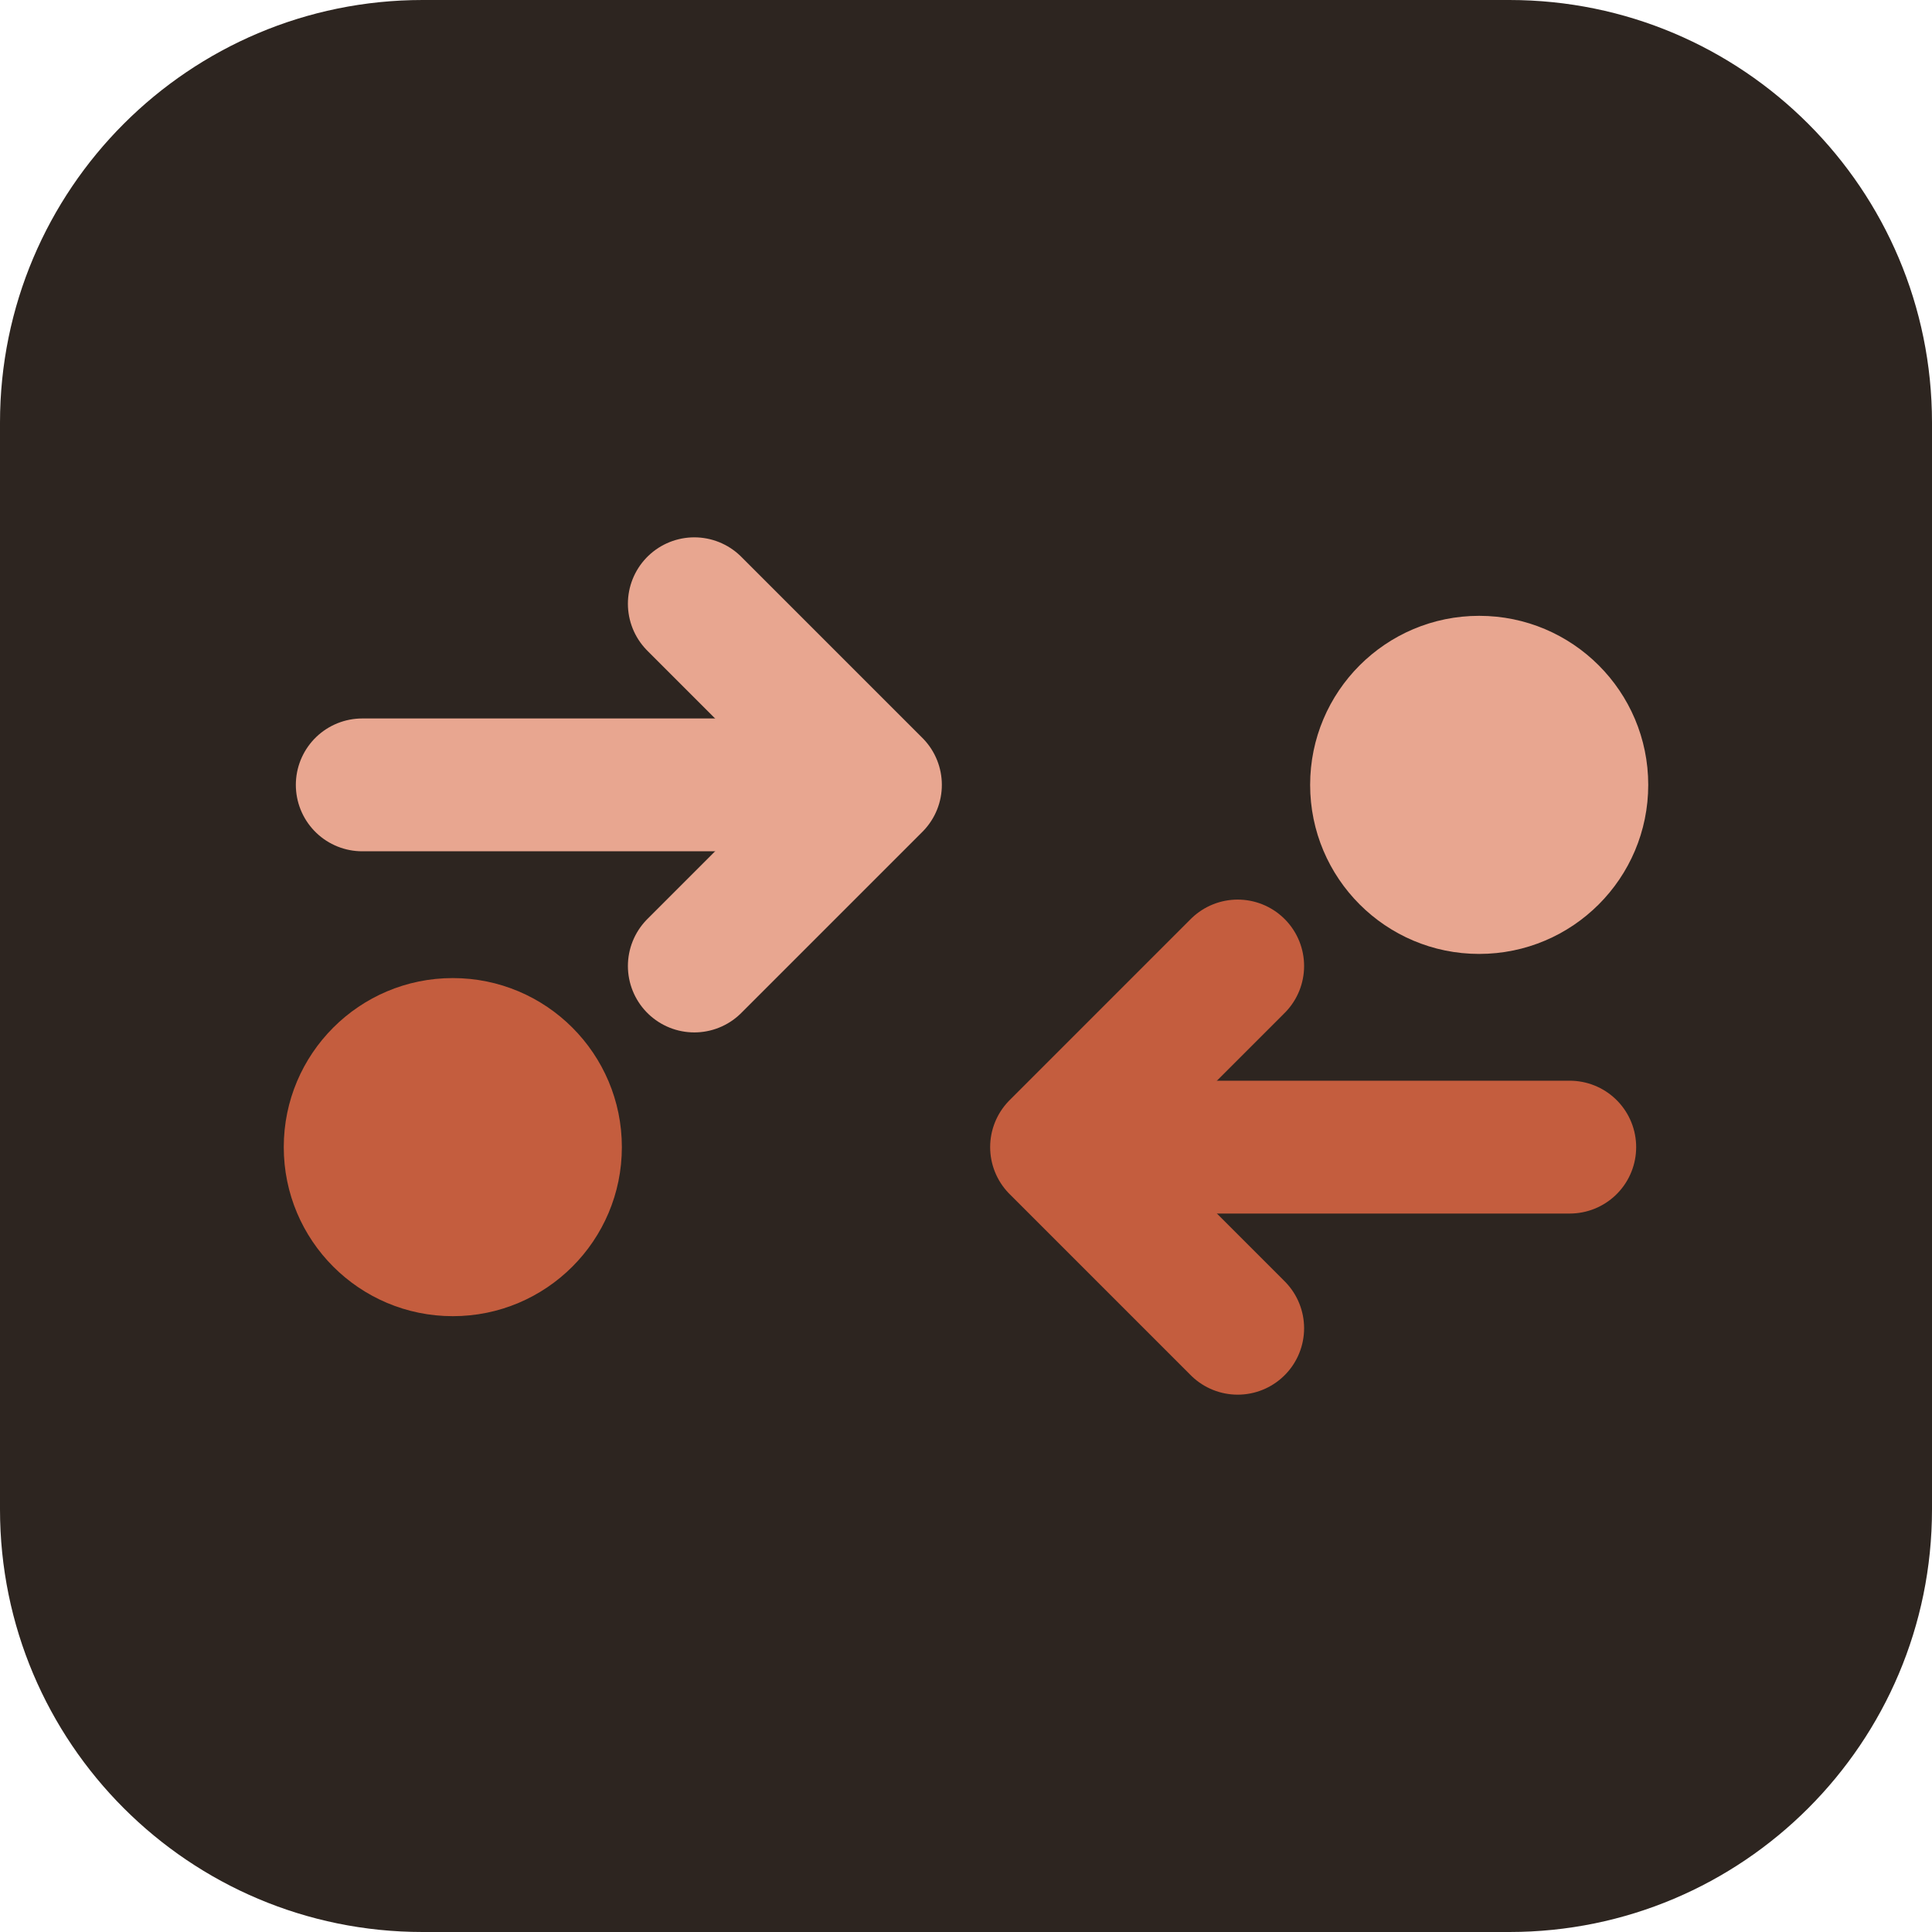
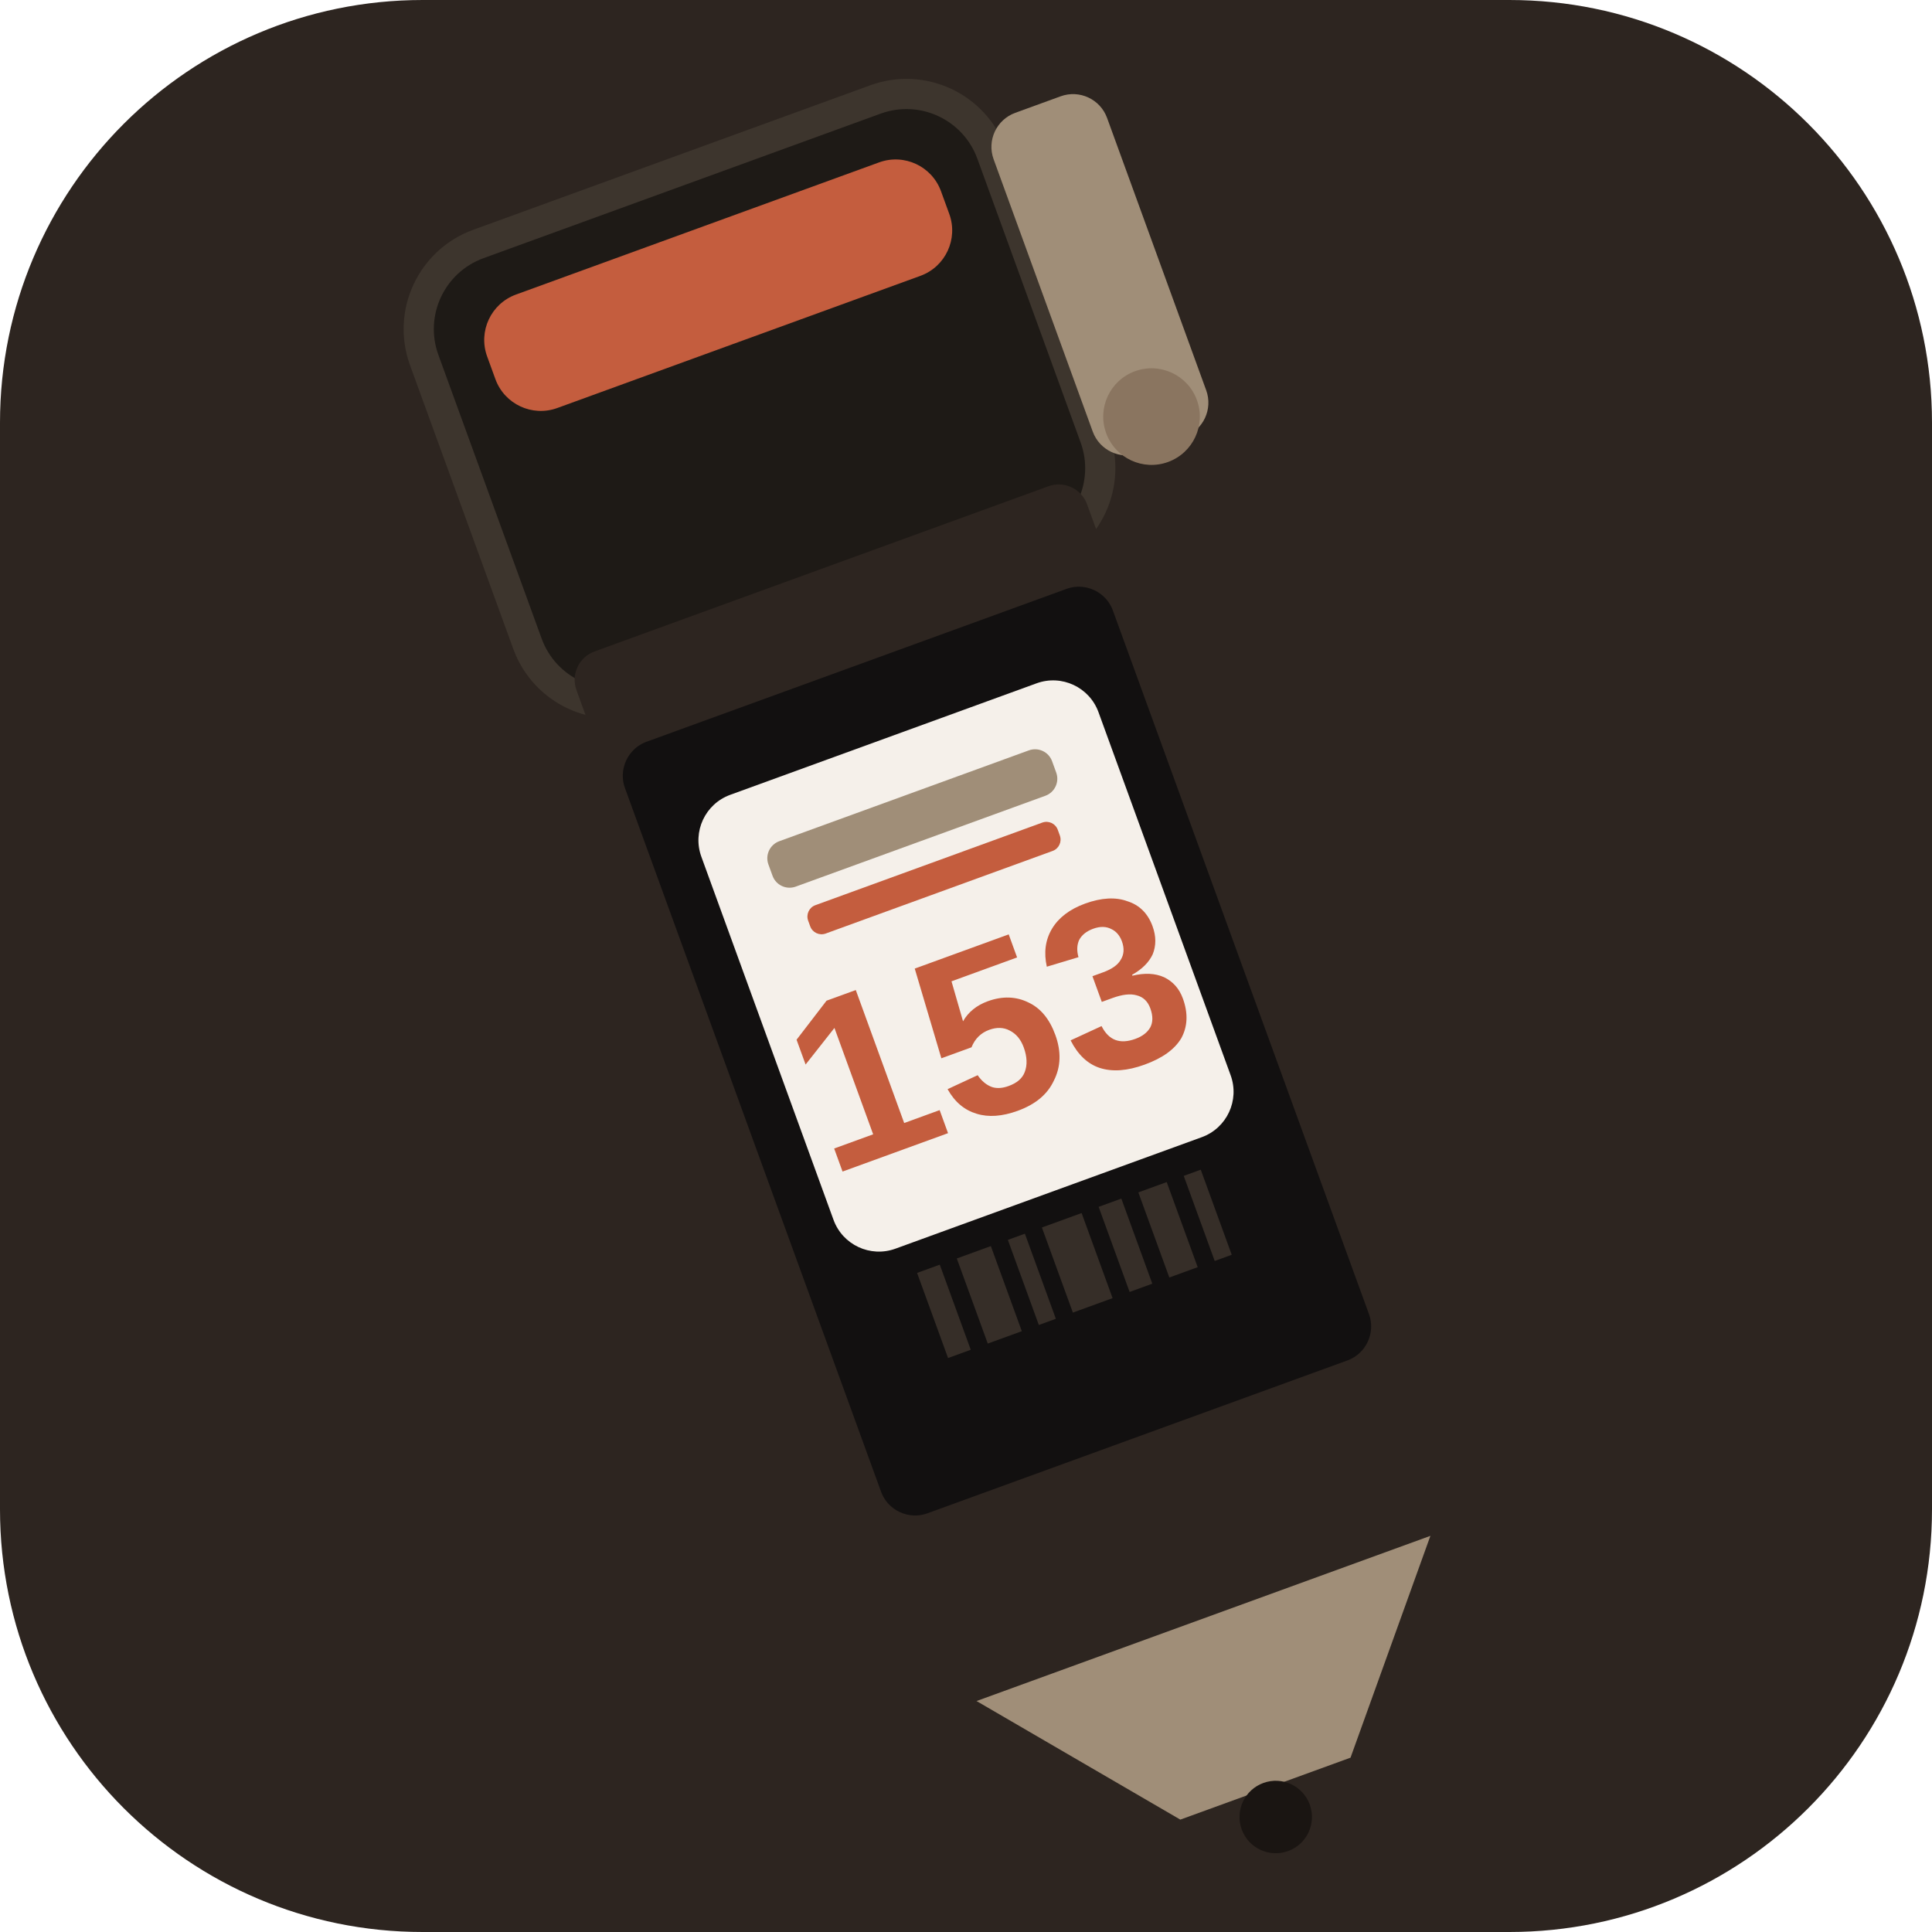
<svg xmlns="http://www.w3.org/2000/svg" width="32" height="32" viewBox="0 0 32 32">
  <rect width="32" height="32" rx="7" fill="#2d2520" />
-   <path d="M6 13h8" stroke="#e8a690" stroke-width="2.2" stroke-linecap="round" />
-   <path d="M11.5 10L14.5 13L11.5 16" fill="none" stroke="#e8a690" stroke-width="2.2" stroke-linecap="round" stroke-linejoin="round" />
-   <path d="M26 19h-8" stroke="#c45d3e" stroke-width="2.2" stroke-linecap="round" />
-   <path d="M20.5 16L17.5 19L20.5 22" fill="none" stroke="#c45d3e" stroke-width="2.2" stroke-linecap="round" stroke-linejoin="round" />
-   <circle cx="7.5" cy="19" r="2.8" fill="#c45d3e" />
-   <circle cx="24.5" cy="13" r="2.8" fill="#e8a690" />
+   <g transform="translate(16,16) rotate(-20) translate(-16,-16)">
+     <rect x="11" y="2" width="10" height="8" rx="1.5" fill="#1e1a16" stroke="#3d352d" stroke-width="0.5" />
+     <rect x="12" y="3" width="8" height="2" rx="0.8" fill="#c45d3e" />
+     <rect x="21" y="3" width="2" height="6" rx="0.6" fill="#a08e78" />
+     <circle cx="22" cy="8.5" r="0.8" fill="#8a7560" />
+     <rect x="11.5" y="9" width="9" height="1.5" rx="0.5" fill="#2d2520" />
+     <rect x="11.5" y="10.5" width="9" height="14" rx="0.8" fill="#121010" stroke="#2d2520" stroke-width="0.4" />
+     <rect x="12.5" y="12" width="7" height="8" rx="0.8" fill="#f5f0ea" />
+     <rect x="13.5" y="13" width="5" height="0.8" rx="0.3" fill="#a08e78" />
+     <rect x="13.8" y="14.2" width="4.4" height="0.5" rx="0.2" fill="#c45d3e" />
+     <text x="16" y="18.5" text-anchor="middle" font-size="4" font-weight="900" fill="#c45d3e" font-family="Arial">153</text>
+     <g opacity="0.3">
+       <rect x="13.5" y="20.5" width="0.4" height="1.5" fill="#8a7560" />
+       <rect x="14.2" y="20.5" width="0.6" height="1.5" fill="#8a7560" />
+       <rect x="15.1" y="20.5" width="0.3" height="1.5" fill="#8a7560" />
+       <rect x="15.7" y="20.5" width="0.7" height="1.5" fill="#8a7560" />
+       <rect x="16.7" y="20.5" width="0.4" height="1.5" fill="#8a7560" />
+       <rect x="17.4" y="20.5" width="0.5" height="1.5" fill="#8a7560" />
+       <rect x="18.2" y="20.5" width="0.3" height="1.5" fill="#8a7560" />
+     </g>
+     <rect x="12" y="24.5" width="8" height="3" rx="0.5" fill="#2d2520" />
+     <polygon points="12,27.5 20,27.5 17.5,30.5 14.5,30.5" fill="#a08e78" />
+     <circle cx="16" cy="31" r="0.6" fill="#1a1512" />
+   </g>
</svg>
